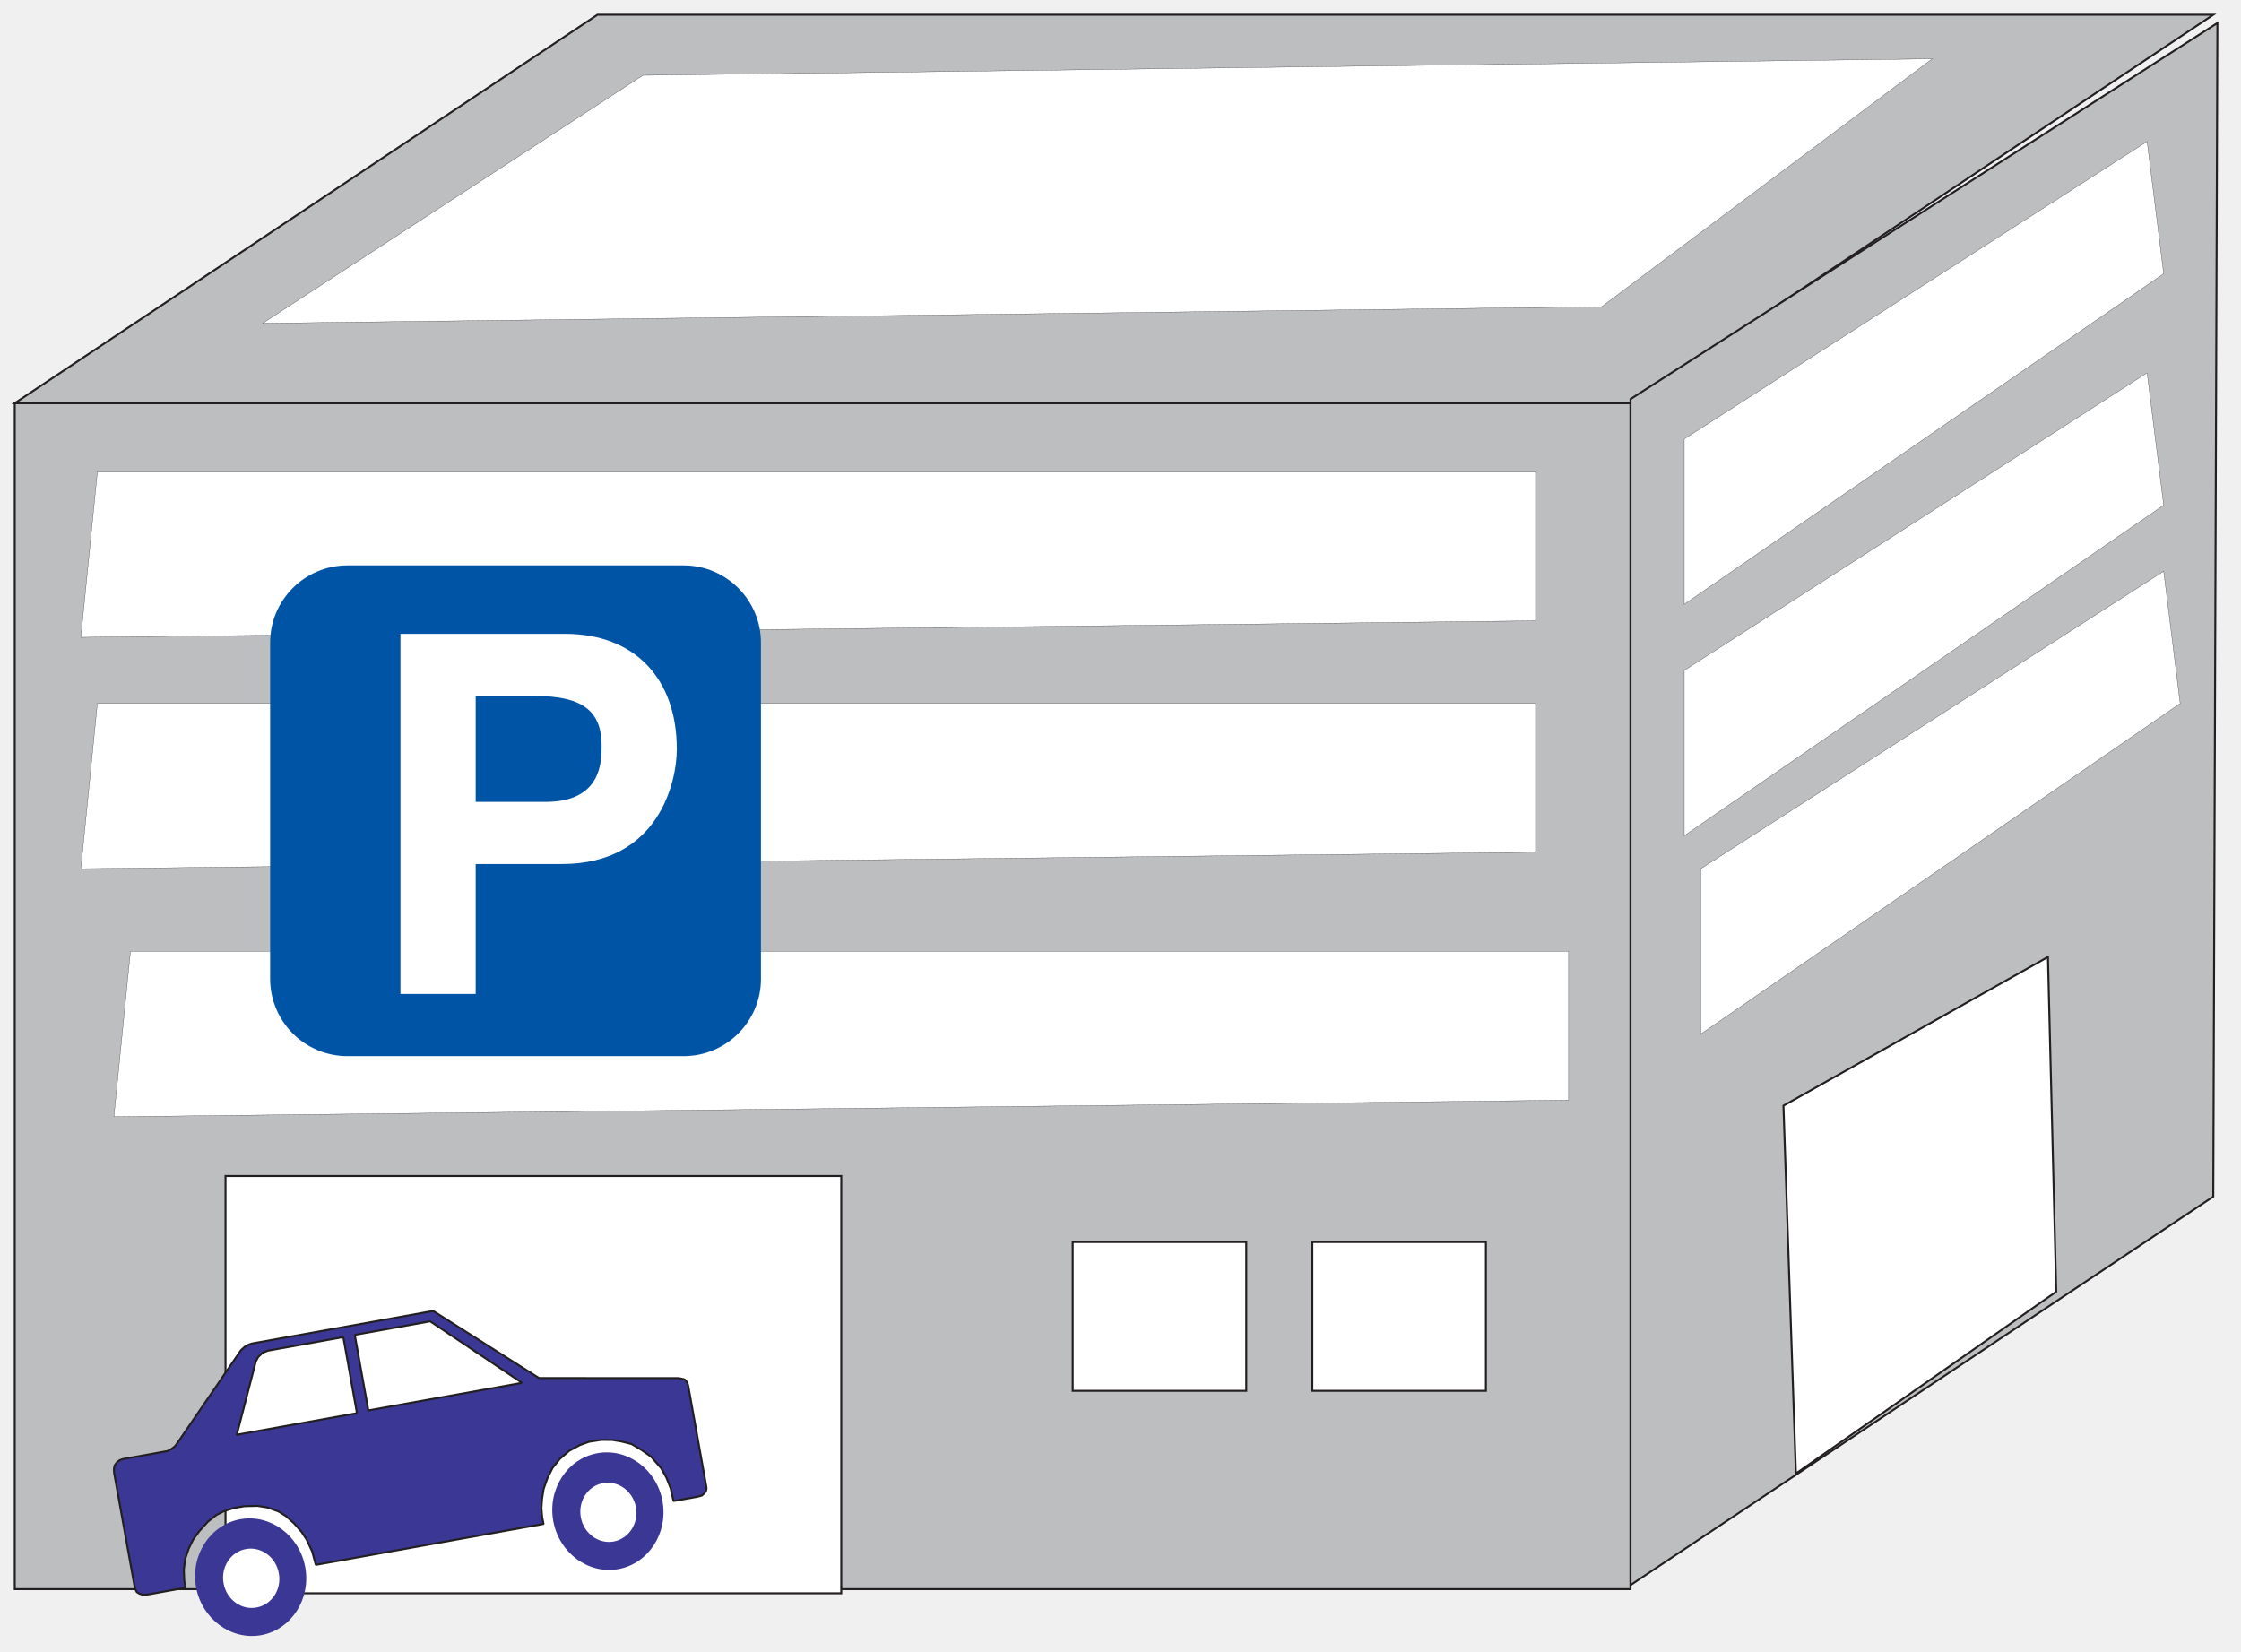
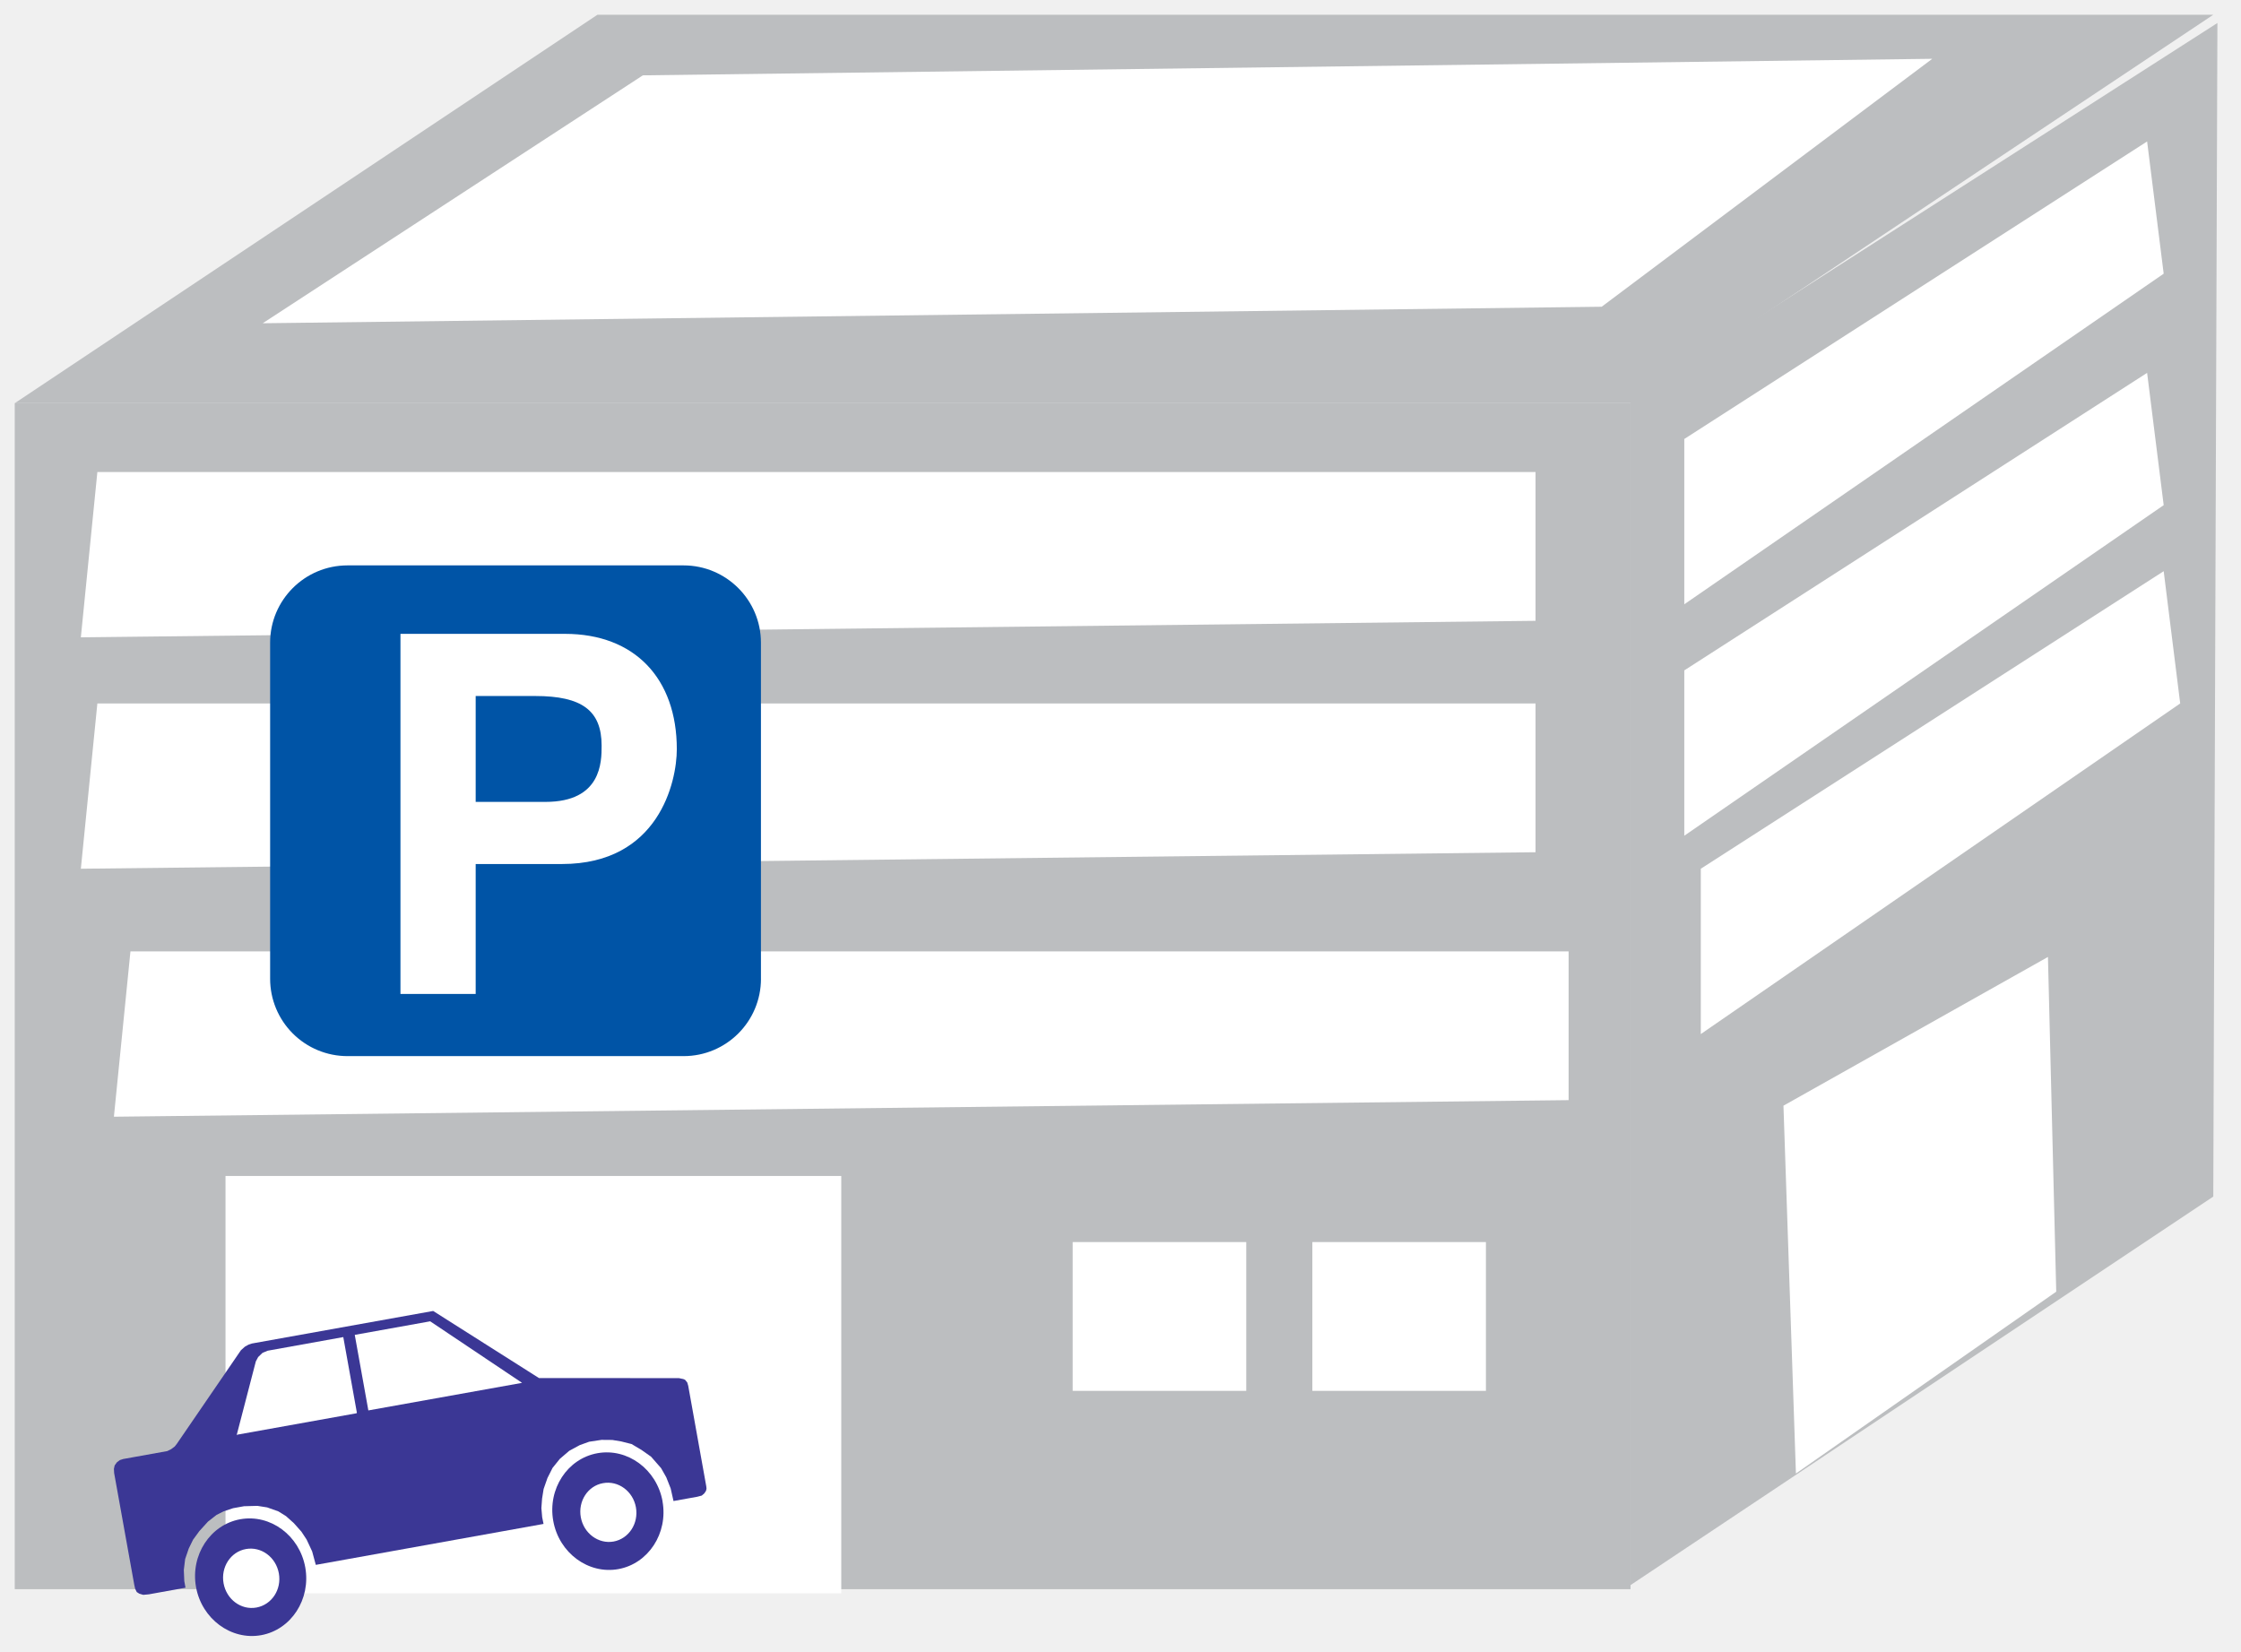
- <svg xmlns="http://www.w3.org/2000/svg" xmlns:xlink="http://www.w3.org/1999/xlink" viewBox="0 0 76 56" fill="#fff" fill-rule="evenodd" stroke="#000" stroke-linecap="round" stroke-linejoin="round">
-   <style>.B{fill-rule:nonzero}.C{stroke-width:.067}.D{stroke:#231f20}.E{fill:#3b3795}.F{stroke-linejoin:bevel}</style>
+ <svg xmlns="http://www.w3.org/2000/svg" xmlns:xlink="http://www.w3.org/1999/xlink" viewBox="0 0 76 56" fill="#fff" fill-rule="evenodd" stroke="none" stroke-linecap="round" stroke-linejoin="round">
+   <style>.B{fill-rule:nonzero}.C{stroke-width:.067}.D{stroke:none}.E{fill:#3b3795}.F{stroke-linejoin:bevel}</style>
  <use xlink:href="#A" x=".5" y=".5" />
  <symbol id="A" overflow="visible">
    <g stroke-linejoin="miter" class="D">
      <g fill="#bcbec0" class="B C">
        <path d="M0 13.174h54.797v40.223H0z" />
        <path d="M0 13.174L19.761 0H74.56L54.797 13.174z" />
        <path d="M54.797 53.258V13.035L74.7.28l-.14 39.802z" />
      </g>
      <path d="M7.148 39.383H28.03v14.154H7.148zm53.258 10.091l-.423-12.475 8.97-5.044.281 11.352zm-16.4-7.85h5.887v5.046h-5.887zm-8.127 0h5.886v5.046h-5.886z" class="B C" />
      <path d="M21.302 2.055L8.409 10.463l45.409-.56L65.03 1.494zm35.318 12.333v5.606L72.878 8.782l-.562-4.484zm0 7.848v5.607l16.258-11.211-.562-4.486zm.56 6.727v5.607l16.258-11.213-.56-4.485zM2.802 15.508l-.56 5.607 49.333-.56v-5.047zm0 7.85l-.56 5.605 49.333-.56v-5.045zm1.122 8.408l-.561 5.607 49.334-.562v-5.045z" stroke-width=".009" class="B" />
    </g>
    <g stroke="none">
      <path d="M25.307 32.693c0 1.452-1.175 2.625-2.625 2.625H11.286c-.696.001-1.365-.276-1.857-.768s-.769-1.16-.768-1.857V21.295c0-1.444 1.174-2.62 2.625-2.62h11.395c1.45 0 2.625 1.177 2.625 2.62v11.398z" fill="#0054a6" class="B" />
      <path d="M17.998 26.696c1.905 0 1.905-1.362 1.905-1.907 0-1.19-.666-1.684-2.248-1.684h-2.023v3.591h2.367zm-2.367 6.514h-2.55V20.997h5.578c2.366 0 3.794 1.514 3.794 3.912 0 1.105-.612 3.894-3.894 3.894h-2.927v4.409z" class="B" />
      <use xlink:href="#C" class="B E" />
    </g>
    <use xlink:href="#C" fill="none" class="C D F" />
    <g stroke="none" class="B">
      <path d="M9.853 52.659c.193 1.078-.477 2.114-1.499 2.298-1.016.183-2.012-.553-2.206-1.632-.195-1.085.483-2.116 1.499-2.3 1.023-.184 2.011.55 2.206 1.633z" class="E" />
      <path d="M8.957 52.86c.098.548-.24 1.064-.76 1.159s-1.016-.275-1.115-.822.239-1.069.759-1.162 1.017.276 1.116.825z" />
      <path d="M21.968 50.418c.195 1.082-.482 2.115-1.499 2.298s-2.011-.548-2.206-1.633.478-2.115 1.499-2.298 2.012.548 2.208 1.633z" class="E" />
      <path d="M21.066 50.619c.098.548-.239 1.067-.759 1.162-.513.091-1.012-.278-1.11-.825s.24-1.064.753-1.155c.52-.096 1.017.275 1.116.817z" />
      <use xlink:href="#D" />
    </g>
    <use xlink:href="#D" fill="none" class="C D F" />
    <use xlink:href="#E" stroke="none" class="B" />
    <use xlink:href="#E" fill="none" class="C D F" />
  </symbol>
  <defs>
    <path id="C" d="M17.931 51.184l-7.721 1.388-.124-.457-.188-.402-.176-.267-.255-.287-.265-.238-.262-.163-.38-.135-.33-.052-.453.012-.372.067-.325.109-.235.118-.291.227-.292.321-.215.294-.145.297-.123.359-.045.369.016.377.041.226-1.242.224-.191.018-.134-.04-.086-.055-.055-.112-.029-.131-.683-3.793-.008-.143.026-.117.079-.108.098-.072.111-.036 1.497-.269.128-.063.124-.093.067-.084 2.179-3.182.136-.121.122-.067.117-.039 6.143-1.103 3.588 2.275 4.747.003.149.031.058.025.075.091.033.112.613 3.415.007.075-.016.072-.06.09-.085.072-.151.04-.807.145-.096-.427-.149-.377-.176-.311-.339-.388-.329-.232-.332-.197-.348-.088-.306-.051-.367-.003-.42.063-.318.115-.356.193-.318.272-.248.308-.172.341-.131.373-.052.324-.024.326.027.309.046.226z" />
    <path id="D" d="M11.604 47.417l-.462-2.57-2.564.462-.174.072-.149.143-.079.148-.651 2.505.02-.02 4.043-.726.015-.015z" />
    <path id="E" d="M11.531 44.772l.461 2.562 5.213-.935-3.116-2.087-2.559.46z" />
  </defs>
</svg>
